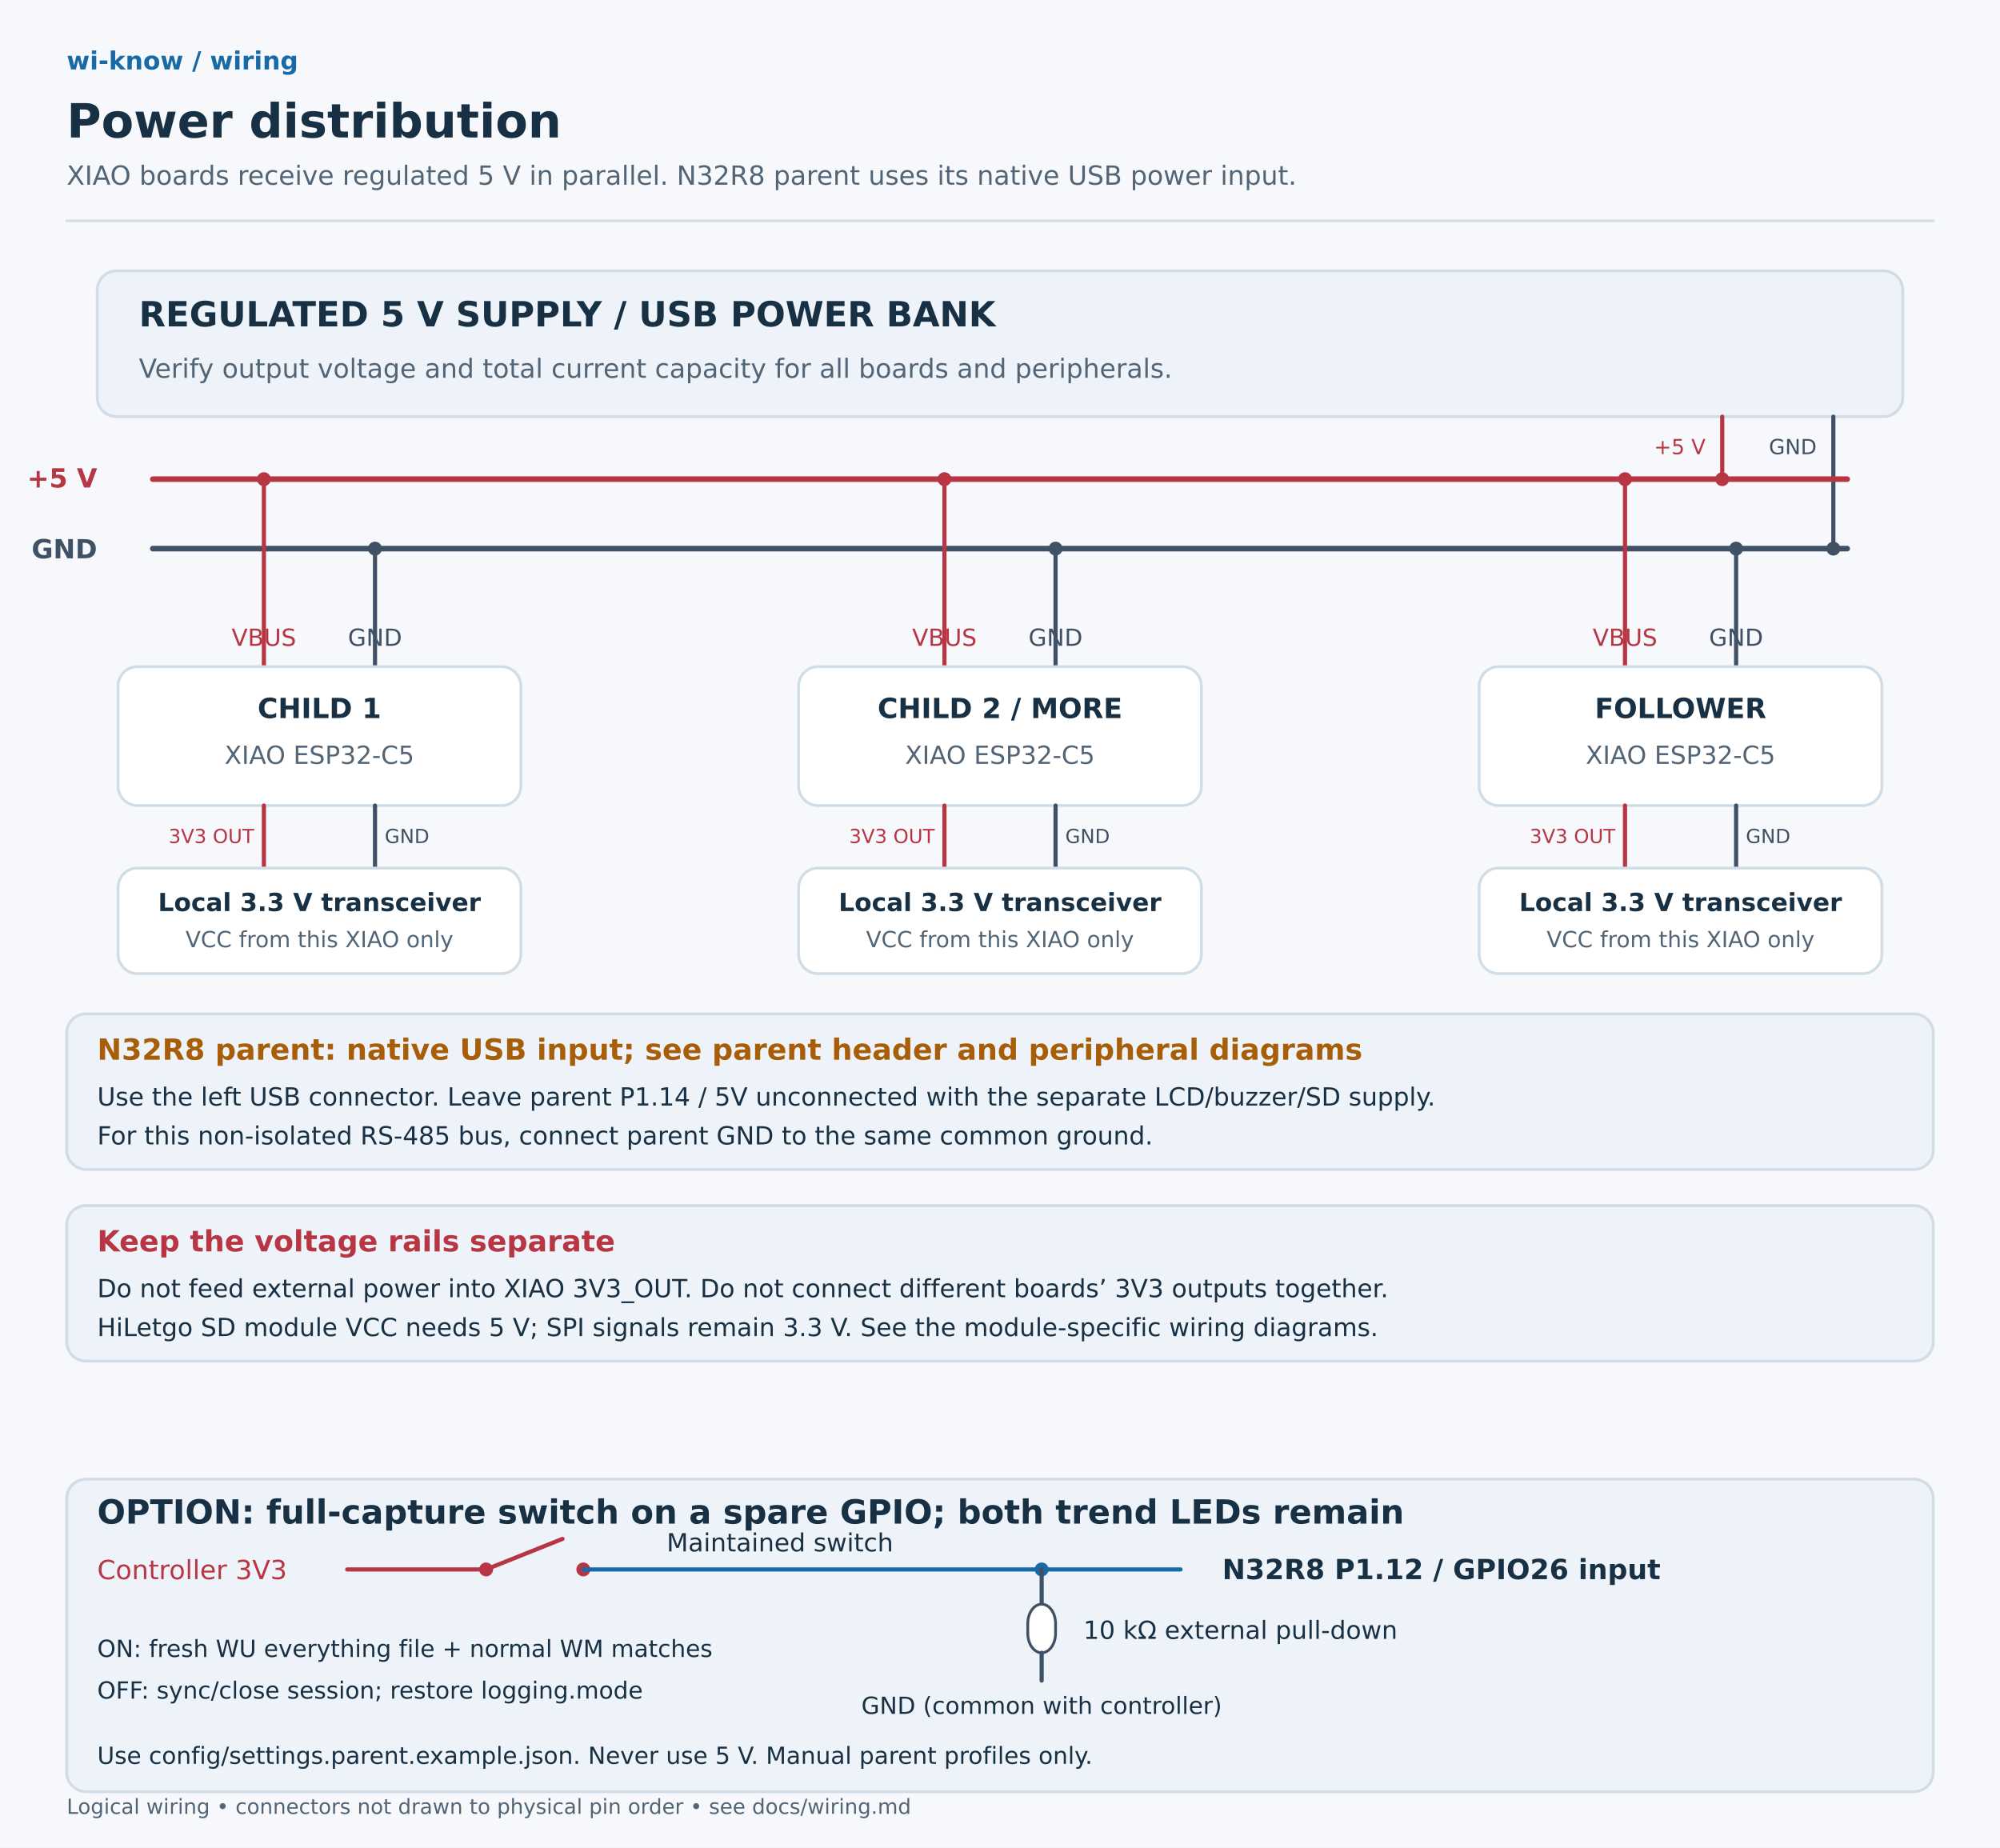
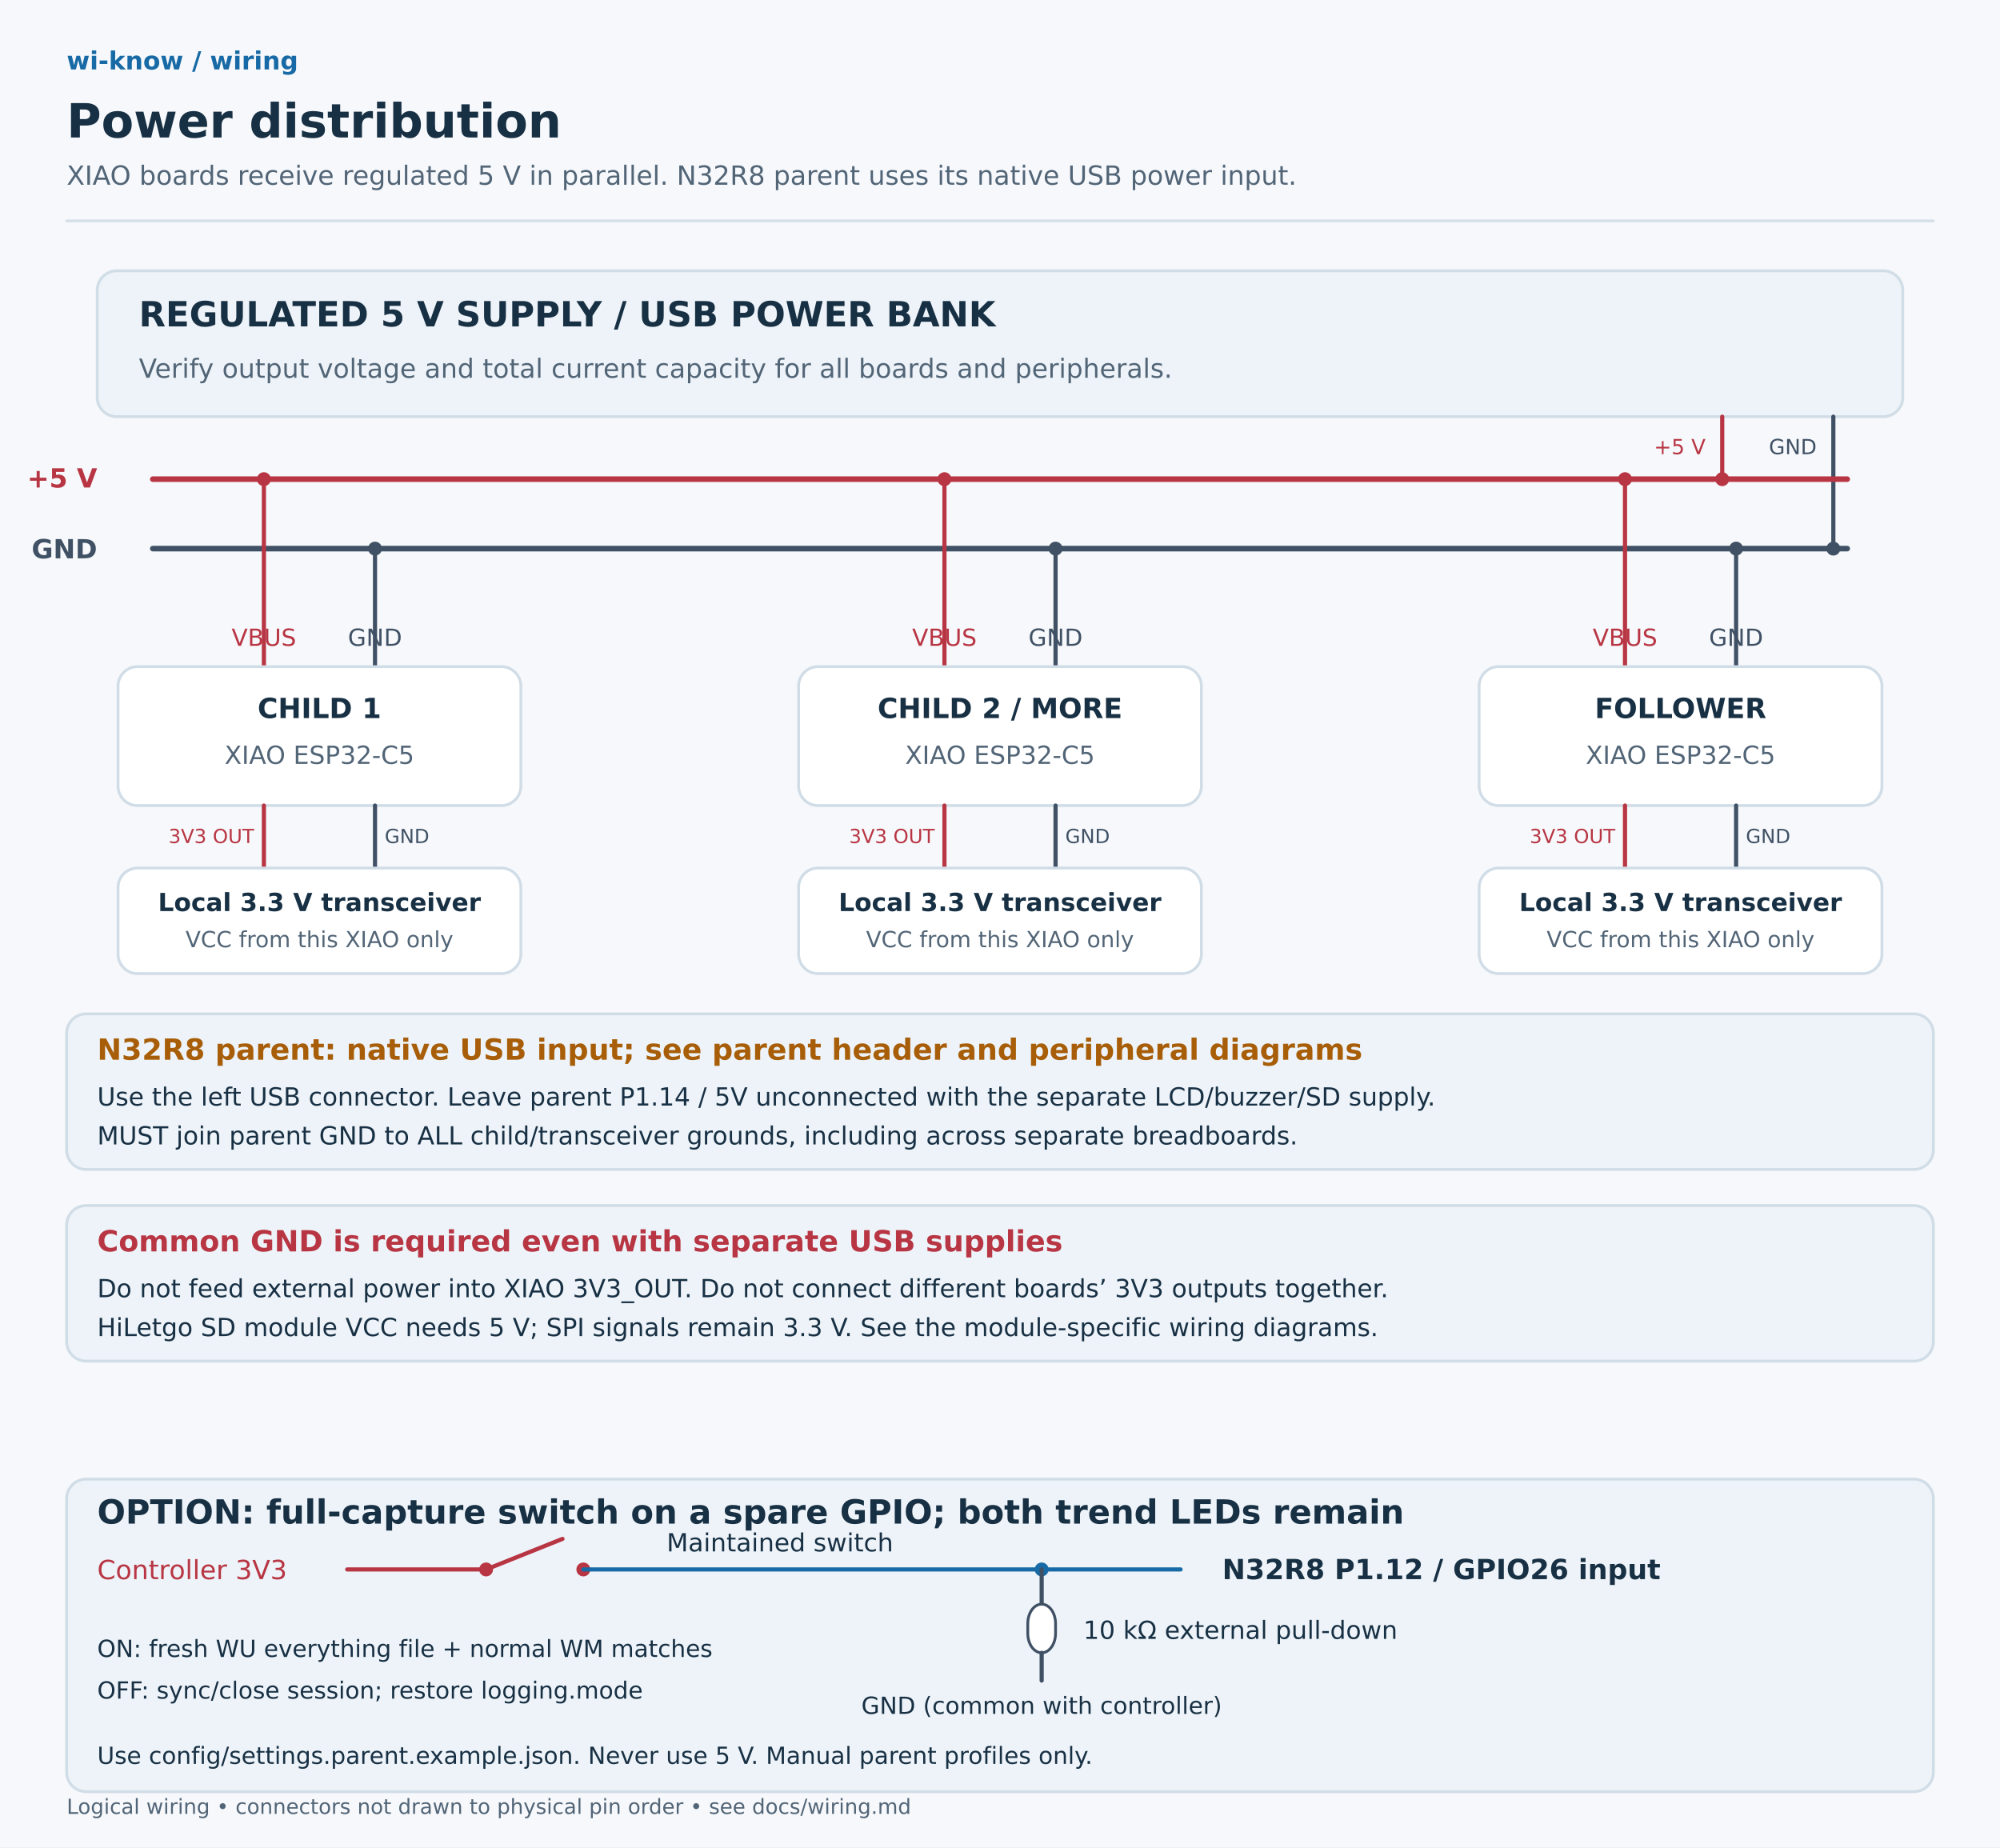
<svg xmlns="http://www.w3.org/2000/svg" width="1440" height="1330" viewBox="0 0 1440 1330" role="img" aria-labelledby="title description">
  <defs>
    <marker id="arrow-blue" markerWidth="8" markerHeight="8" refX="6" refY="3" orient="auto-start-reverse">
      <path d="M0,0 L0,6 L6,3 z" fill="#176aa5" />
    </marker>
  </defs>
  <rect width="1440" height="1330" fill="#f6f8fb" />
  <text x="48" y="50" fill="#176aa5" font-family="DejaVu Sans, Noto Sans, sans-serif" font-size="18" font-weight="700" text-anchor="start">wi-know / wiring</text>
  <text x="48" y="99" fill="#183044" font-family="DejaVu Sans, Noto Sans, sans-serif" font-size="34" font-weight="700" text-anchor="start">Power distribution</text>
  <text x="48" y="133" fill="#526577" font-family="DejaVu Sans, Noto Sans, sans-serif" font-size="19" font-weight="400" text-anchor="start">XIAO boards receive regulated 5 V in parallel. N32R8 parent uses its native USB power input.</text>
  <polyline points="48,159 1392,159" fill="none" stroke="#d5dfe8" stroke-width="2" stroke-linejoin="round" stroke-linecap="round" />
  <rect x="70" y="195" width="1300" height="105" rx="14" fill="#edf3f8" stroke="#d0dce6" stroke-width="2" />
  <text x="100" y="235" fill="#183044" font-family="DejaVu Sans, Noto Sans, sans-serif" font-size="25" font-weight="700" text-anchor="start">REGULATED 5 V SUPPLY / USB POWER BANK</text>
  <text x="100" y="272" fill="#526577" font-family="DejaVu Sans, Noto Sans, sans-serif" font-size="19" font-weight="400" text-anchor="start">Verify output voltage and total current capacity for all boards and peripherals.</text>
  <polyline points="1240,300 1240,345" fill="none" stroke="#b83543" stroke-width="3" stroke-linejoin="round" stroke-linecap="round" />
  <polyline points="1320,300 1320,395" fill="none" stroke="#405165" stroke-width="3" stroke-linejoin="round" stroke-linecap="round" />
  <text x="1228" y="327" fill="#b83543" font-family="DejaVu Sans, Noto Sans, sans-serif" font-size="15" font-weight="400" text-anchor="end">+5 V</text>
  <text x="1308" y="327" fill="#405165" font-family="DejaVu Sans, Noto Sans, sans-serif" font-size="15" font-weight="400" text-anchor="end">GND</text>
  <circle cx="1240" cy="345" r="5" fill="#b83543" />
  <circle cx="1320" cy="395" r="5" fill="#405165" />
  <polyline points="110,345 1330,345" fill="none" stroke="#b83543" stroke-width="4" stroke-linejoin="round" stroke-linecap="round" />
  <polyline points="110,395 1330,395" fill="none" stroke="#405165" stroke-width="4" stroke-linejoin="round" stroke-linecap="round" />
  <text x="70" y="351" fill="#b83543" font-family="DejaVu Sans, Noto Sans, sans-serif" font-size="19" font-weight="700" text-anchor="end">+5 V</text>
  <text x="70" y="402" fill="#405165" font-family="DejaVu Sans, Noto Sans, sans-serif" font-size="19" font-weight="700" text-anchor="end">GND</text>
  <polyline points="190,345 190,480" fill="none" stroke="#b83543" stroke-width="3" stroke-linejoin="round" stroke-linecap="round" />
  <polyline points="270,395 270,480" fill="none" stroke="#405165" stroke-width="3" stroke-linejoin="round" stroke-linecap="round" />
  <circle cx="190" cy="345" r="5" fill="#b83543" />
  <circle cx="270" cy="395" r="5" fill="#405165" />
  <text x="190" y="465" fill="#b83543" font-family="DejaVu Sans, Noto Sans, sans-serif" font-size="17" font-weight="400" text-anchor="middle">VBUS</text>
  <text x="270" y="465" fill="#405165" font-family="DejaVu Sans, Noto Sans, sans-serif" font-size="17" font-weight="400" text-anchor="middle">GND</text>
  <rect x="85" y="480" width="290" height="100" rx="14" fill="white" stroke="#d0dce6" stroke-width="2" />
  <text x="230" y="517" fill="#183044" font-family="DejaVu Sans, Noto Sans, sans-serif" font-size="20" font-weight="700" text-anchor="middle">CHILD 1</text>
  <text x="230" y="550" fill="#526577" font-family="DejaVu Sans, Noto Sans, sans-serif" font-size="18" font-weight="400" text-anchor="middle">XIAO ESP32-C5</text>
  <polyline points="190,580 190,625" fill="none" stroke="#b83543" stroke-width="3" stroke-linejoin="round" stroke-linecap="round" />
  <polyline points="270,580 270,625" fill="none" stroke="#405165" stroke-width="3" stroke-linejoin="round" stroke-linecap="round" />
  <text x="183" y="607" fill="#b83543" font-family="DejaVu Sans, Noto Sans, sans-serif" font-size="14" font-weight="400" text-anchor="end">3V3 OUT</text>
  <text x="277" y="607" fill="#405165" font-family="DejaVu Sans, Noto Sans, sans-serif" font-size="14" font-weight="400" text-anchor="start">GND</text>
  <rect x="85" y="625" width="290" height="76" rx="14" fill="white" stroke="#d0dce6" stroke-width="2" />
  <text x="230" y="656" fill="#183044" font-family="DejaVu Sans, Noto Sans, sans-serif" font-size="18" font-weight="700" text-anchor="middle">Local 3.3 V transceiver</text>
  <text x="230" y="682" fill="#526577" font-family="DejaVu Sans, Noto Sans, sans-serif" font-size="16" font-weight="400" text-anchor="middle">VCC from this XIAO only</text>
  <polyline points="680,345 680,480" fill="none" stroke="#b83543" stroke-width="3" stroke-linejoin="round" stroke-linecap="round" />
  <polyline points="760,395 760,480" fill="none" stroke="#405165" stroke-width="3" stroke-linejoin="round" stroke-linecap="round" />
  <circle cx="680" cy="345" r="5" fill="#b83543" />
  <circle cx="760" cy="395" r="5" fill="#405165" />
  <text x="680" y="465" fill="#b83543" font-family="DejaVu Sans, Noto Sans, sans-serif" font-size="17" font-weight="400" text-anchor="middle">VBUS</text>
  <text x="760" y="465" fill="#405165" font-family="DejaVu Sans, Noto Sans, sans-serif" font-size="17" font-weight="400" text-anchor="middle">GND</text>
  <rect x="575" y="480" width="290" height="100" rx="14" fill="white" stroke="#d0dce6" stroke-width="2" />
  <text x="720" y="517" fill="#183044" font-family="DejaVu Sans, Noto Sans, sans-serif" font-size="20" font-weight="700" text-anchor="middle">CHILD 2 / MORE</text>
  <text x="720" y="550" fill="#526577" font-family="DejaVu Sans, Noto Sans, sans-serif" font-size="18" font-weight="400" text-anchor="middle">XIAO ESP32-C5</text>
  <polyline points="680,580 680,625" fill="none" stroke="#b83543" stroke-width="3" stroke-linejoin="round" stroke-linecap="round" />
  <polyline points="760,580 760,625" fill="none" stroke="#405165" stroke-width="3" stroke-linejoin="round" stroke-linecap="round" />
  <text x="673" y="607" fill="#b83543" font-family="DejaVu Sans, Noto Sans, sans-serif" font-size="14" font-weight="400" text-anchor="end">3V3 OUT</text>
  <text x="767" y="607" fill="#405165" font-family="DejaVu Sans, Noto Sans, sans-serif" font-size="14" font-weight="400" text-anchor="start">GND</text>
  <rect x="575" y="625" width="290" height="76" rx="14" fill="white" stroke="#d0dce6" stroke-width="2" />
  <text x="720" y="656" fill="#183044" font-family="DejaVu Sans, Noto Sans, sans-serif" font-size="18" font-weight="700" text-anchor="middle">Local 3.3 V transceiver</text>
  <text x="720" y="682" fill="#526577" font-family="DejaVu Sans, Noto Sans, sans-serif" font-size="16" font-weight="400" text-anchor="middle">VCC from this XIAO only</text>
  <polyline points="1170,345 1170,480" fill="none" stroke="#b83543" stroke-width="3" stroke-linejoin="round" stroke-linecap="round" />
  <polyline points="1250,395 1250,480" fill="none" stroke="#405165" stroke-width="3" stroke-linejoin="round" stroke-linecap="round" />
  <circle cx="1170" cy="345" r="5" fill="#b83543" />
  <circle cx="1250" cy="395" r="5" fill="#405165" />
  <text x="1170" y="465" fill="#b83543" font-family="DejaVu Sans, Noto Sans, sans-serif" font-size="17" font-weight="400" text-anchor="middle">VBUS</text>
  <text x="1250" y="465" fill="#405165" font-family="DejaVu Sans, Noto Sans, sans-serif" font-size="17" font-weight="400" text-anchor="middle">GND</text>
  <rect x="1065" y="480" width="290" height="100" rx="14" fill="white" stroke="#d0dce6" stroke-width="2" />
  <text x="1210" y="517" fill="#183044" font-family="DejaVu Sans, Noto Sans, sans-serif" font-size="20" font-weight="700" text-anchor="middle">FOLLOWER</text>
  <text x="1210" y="550" fill="#526577" font-family="DejaVu Sans, Noto Sans, sans-serif" font-size="18" font-weight="400" text-anchor="middle">XIAO ESP32-C5</text>
  <polyline points="1170,580 1170,625" fill="none" stroke="#b83543" stroke-width="3" stroke-linejoin="round" stroke-linecap="round" />
  <polyline points="1250,580 1250,625" fill="none" stroke="#405165" stroke-width="3" stroke-linejoin="round" stroke-linecap="round" />
  <text x="1163" y="607" fill="#b83543" font-family="DejaVu Sans, Noto Sans, sans-serif" font-size="14" font-weight="400" text-anchor="end">3V3 OUT</text>
  <text x="1257" y="607" fill="#405165" font-family="DejaVu Sans, Noto Sans, sans-serif" font-size="14" font-weight="400" text-anchor="start">GND</text>
  <rect x="1065" y="625" width="290" height="76" rx="14" fill="white" stroke="#d0dce6" stroke-width="2" />
  <text x="1210" y="656" fill="#183044" font-family="DejaVu Sans, Noto Sans, sans-serif" font-size="18" font-weight="700" text-anchor="middle">Local 3.3 V transceiver</text>
  <text x="1210" y="682" fill="#526577" font-family="DejaVu Sans, Noto Sans, sans-serif" font-size="16" font-weight="400" text-anchor="middle">VCC from this XIAO only</text>
  <rect x="48" y="730" width="1344" height="112" rx="14" fill="#edf3f8" stroke="#d0dce6" stroke-width="2" />
  <text x="70" y="763" fill="#a85e08" font-family="DejaVu Sans, Noto Sans, sans-serif" font-size="21" font-weight="700" text-anchor="start">N32R8 parent: native USB input; see parent header and peripheral diagrams</text>
  <text x="70" y="796" fill="#183044" font-family="DejaVu Sans, Noto Sans, sans-serif" font-size="18" font-weight="400" text-anchor="start">Use the left USB connector. Leave parent P1.14 / 5V unconnected with the separate LCD/buzzer/SD supply.</text>
-   <text x="70" y="824" fill="#183044" font-family="DejaVu Sans, Noto Sans, sans-serif" font-size="18" font-weight="400" text-anchor="start">For this non-isolated RS-485 bus, connect parent GND to the same common ground.</text>
+   <text x="70" y="824" fill="#183044" font-family="DejaVu Sans, Noto Sans, sans-serif" font-size="18" font-weight="400" text-anchor="start">MUST join parent GND to ALL child/transceiver grounds, including across separate breadboards.</text>
  <rect x="48" y="868" width="1344" height="112" rx="14" fill="#edf3f8" stroke="#d0dce6" stroke-width="2" />
-   <text x="70" y="901" fill="#b83543" font-family="DejaVu Sans, Noto Sans, sans-serif" font-size="21" font-weight="700" text-anchor="start">Keep the voltage rails separate</text>
+   <text x="70" y="901" fill="#b83543" font-family="DejaVu Sans, Noto Sans, sans-serif" font-size="21" font-weight="700" text-anchor="start">Common GND is required even with separate USB supplies</text>
  <text x="70" y="934" fill="#183044" font-family="DejaVu Sans, Noto Sans, sans-serif" font-size="18" font-weight="400" text-anchor="start">Do not feed external power into XIAO 3V3_OUT. Do not connect different boards’ 3V3 outputs together.</text>
  <text x="70" y="962" fill="#183044" font-family="DejaVu Sans, Noto Sans, sans-serif" font-size="18" font-weight="400" text-anchor="start">HiLetgo SD module VCC needs 5 V; SPI signals remain 3.3 V. See the module-specific wiring diagrams.</text>
  <rect x="48" y="1065" width="1344" height="225" rx="14" fill="#edf3f8" stroke="#d0dce6" stroke-width="2" />
  <text x="70" y="1097" fill="#183044" font-family="DejaVu Sans, Noto Sans, sans-serif" font-size="24" font-weight="700" text-anchor="start">OPTION: full-capture switch on a spare GPIO; both trend LEDs remain</text>
  <text x="70" y="1137" fill="#b83543" font-family="DejaVu Sans, Noto Sans, sans-serif" font-size="19" font-weight="400" text-anchor="start">Controller 3V3</text>
  <polyline points="250,1130 350,1130" fill="none" stroke="#b83543" stroke-width="3" stroke-linejoin="round" stroke-linecap="round" />
  <circle cx="350" cy="1130" r="5" fill="#b83543" />
  <polyline points="350,1130 405,1108" fill="none" stroke="#b83543" stroke-width="3" stroke-linejoin="round" stroke-linecap="round" />
  <circle cx="420" cy="1130" r="5" fill="#b83543" />
  <polyline points="420,1130 850,1130" fill="none" stroke="#176aa5" stroke-width="3" stroke-linejoin="round" stroke-linecap="round" />
  <text x="480" y="1117" fill="#183044" font-family="DejaVu Sans, Noto Sans, sans-serif" font-size="18" font-weight="400" text-anchor="start">Maintained switch</text>
  <text x="880" y="1137" fill="#183044" font-family="DejaVu Sans, Noto Sans, sans-serif" font-size="20" font-weight="700" text-anchor="start">N32R8 P1.12 / GPIO26 input</text>
  <circle cx="750" cy="1130" r="5" fill="#176aa5" />
  <polyline points="750,1130 750,1155" fill="none" stroke="#405165" stroke-width="3" stroke-linejoin="round" stroke-linecap="round" />
  <rect x="740" y="1155" width="20" height="35" rx="14" fill="white" stroke="#405165" stroke-width="2" />
  <polyline points="750,1190 750,1210" fill="none" stroke="#405165" stroke-width="3" stroke-linejoin="round" stroke-linecap="round" />
  <text x="780" y="1180" fill="#183044" font-family="DejaVu Sans, Noto Sans, sans-serif" font-size="18" font-weight="400" text-anchor="start">10 kΩ external pull-down</text>
  <text x="750" y="1234" fill="#183044" font-family="DejaVu Sans, Noto Sans, sans-serif" font-size="17" font-weight="400" text-anchor="middle">GND (common with controller)</text>
  <text x="70" y="1193" fill="#183044" font-family="DejaVu Sans, Noto Sans, sans-serif" font-size="17" font-weight="400" text-anchor="start">ON: fresh WU everything file + normal WM matches</text>
  <text x="70" y="1223" fill="#183044" font-family="DejaVu Sans, Noto Sans, sans-serif" font-size="17" font-weight="400" text-anchor="start">OFF: sync/close session; restore logging.mode</text>
  <text x="70" y="1270" fill="#183044" font-family="DejaVu Sans, Noto Sans, sans-serif" font-size="17" font-weight="400" text-anchor="start">Use config/settings.parent.example.json. Never use 5 V. Manual parent profiles only.</text>
  <text x="48" y="1306" fill="#526577" font-family="DejaVu Sans, Noto Sans, sans-serif" font-size="15" font-weight="400" text-anchor="start">Logical wiring • connectors not drawn to physical pin order • see docs/wiring.md</text>
</svg>
